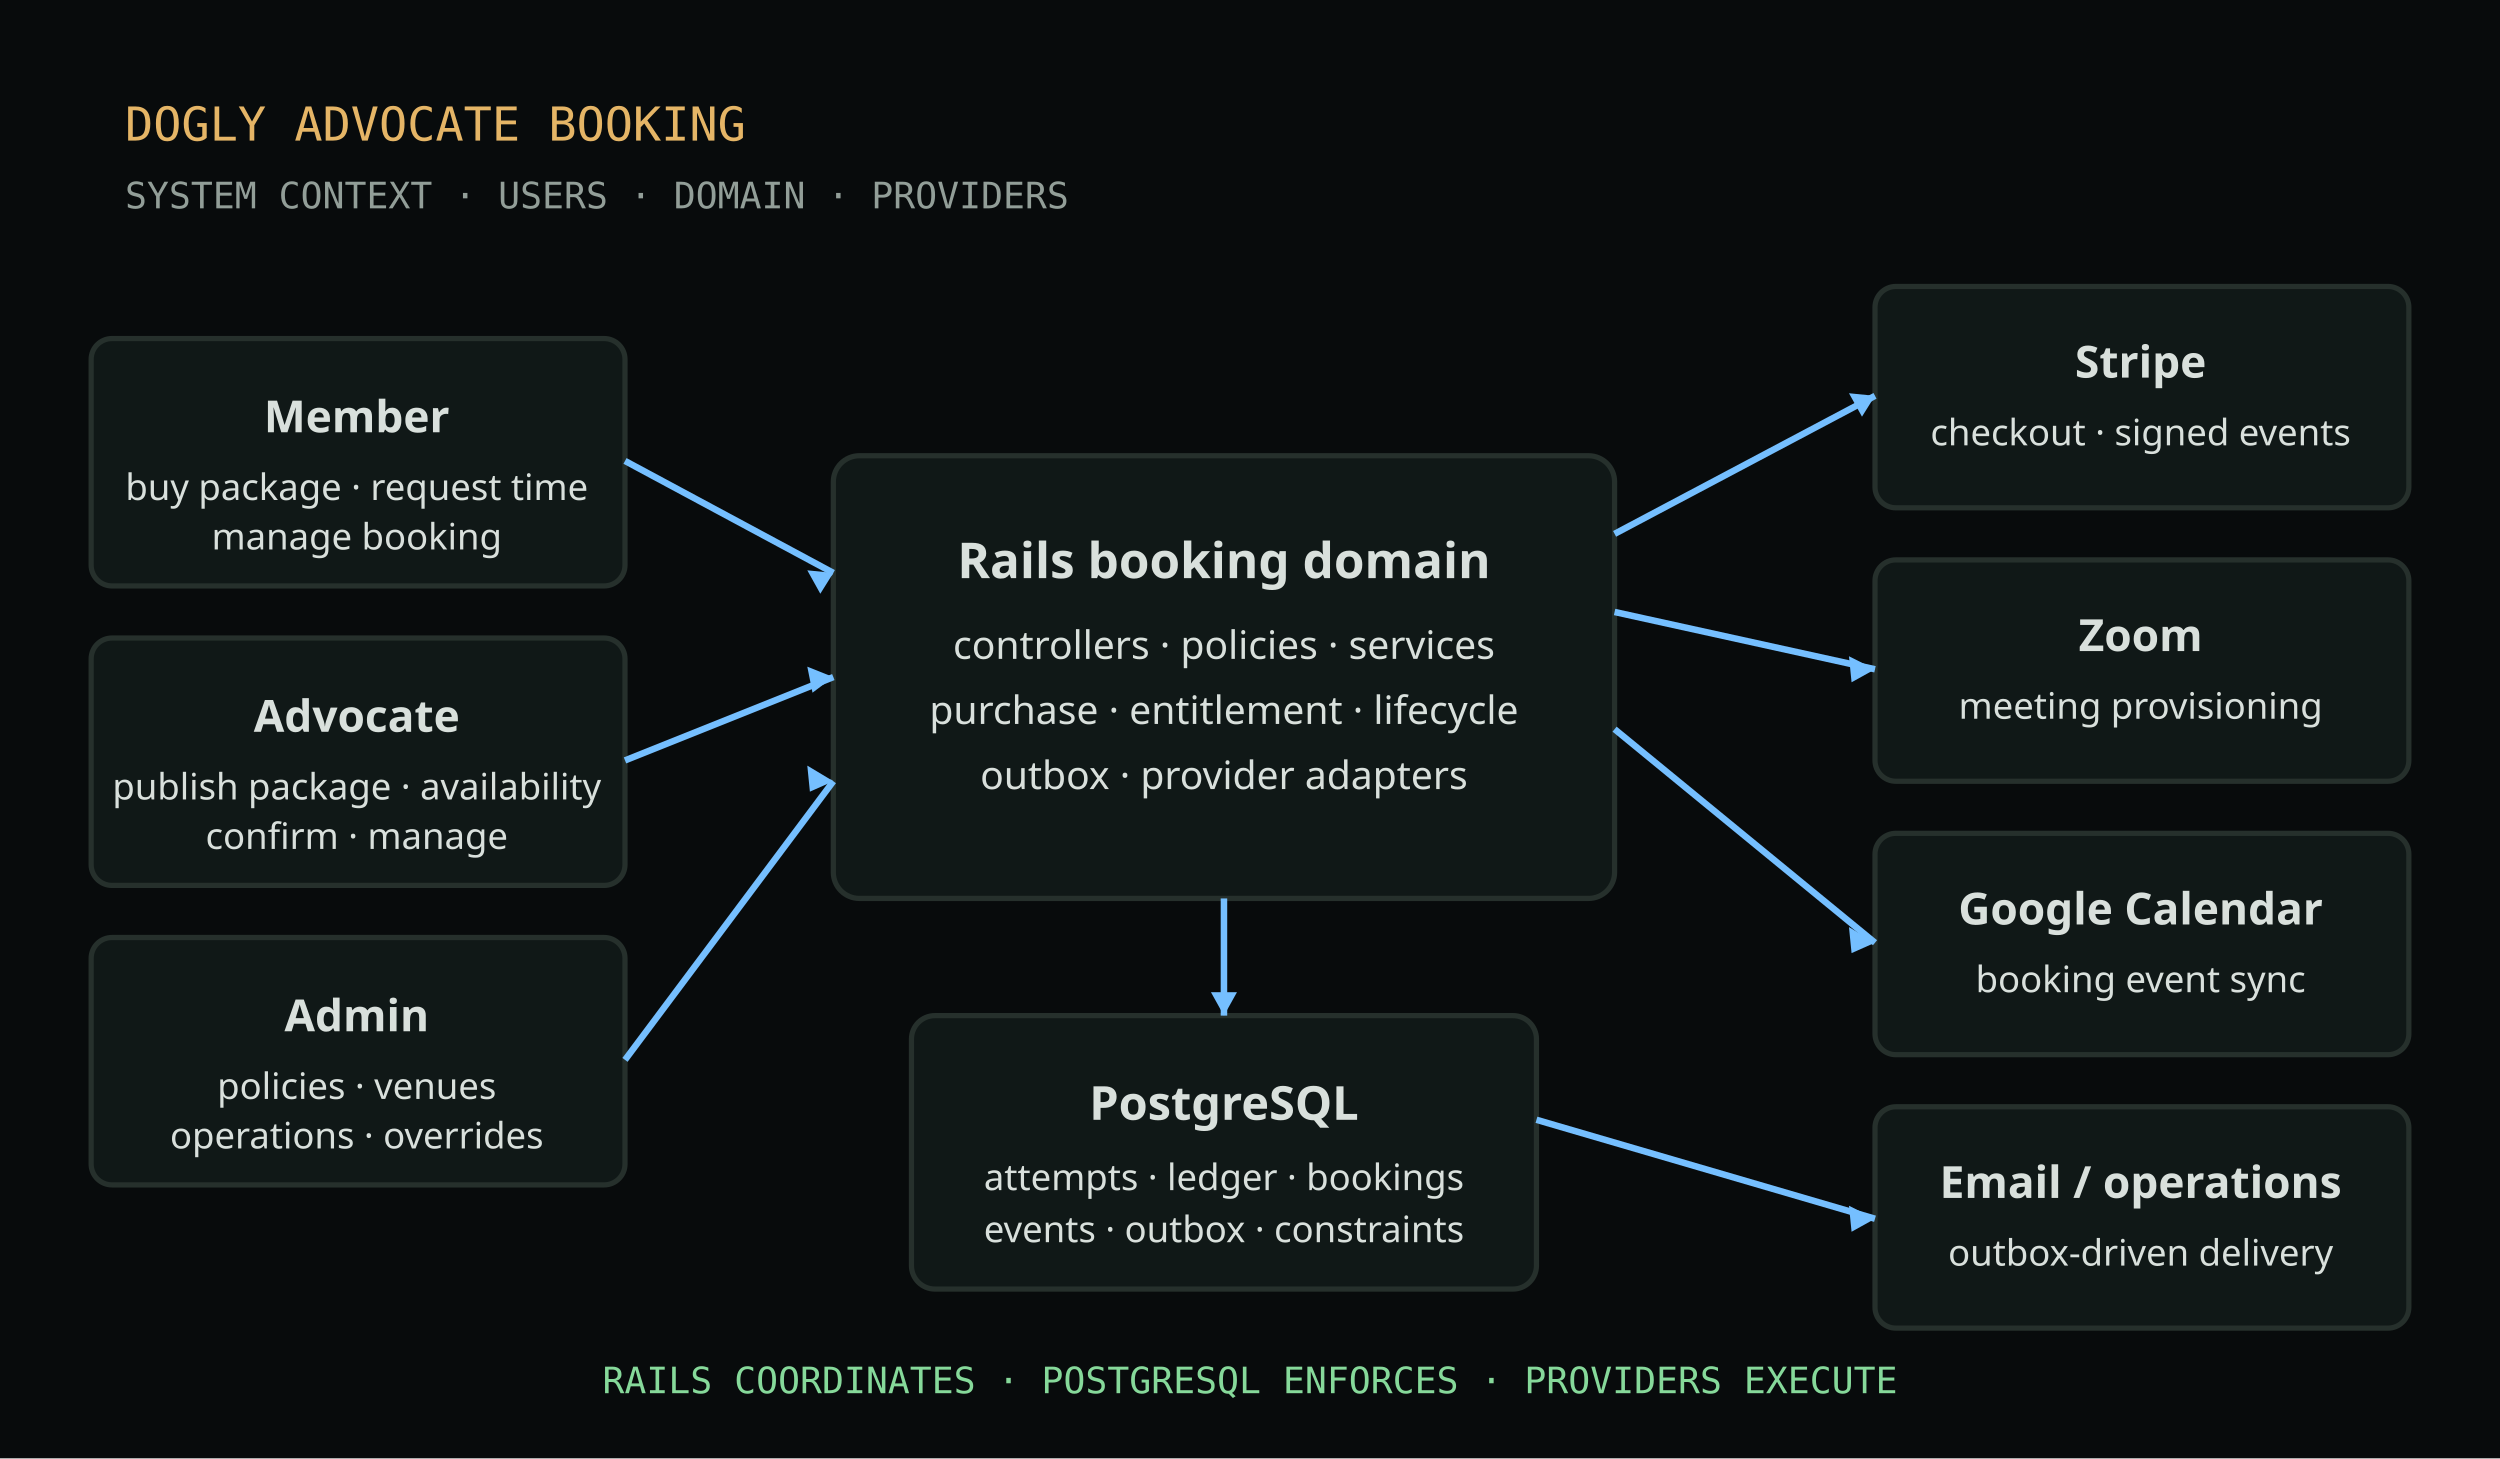
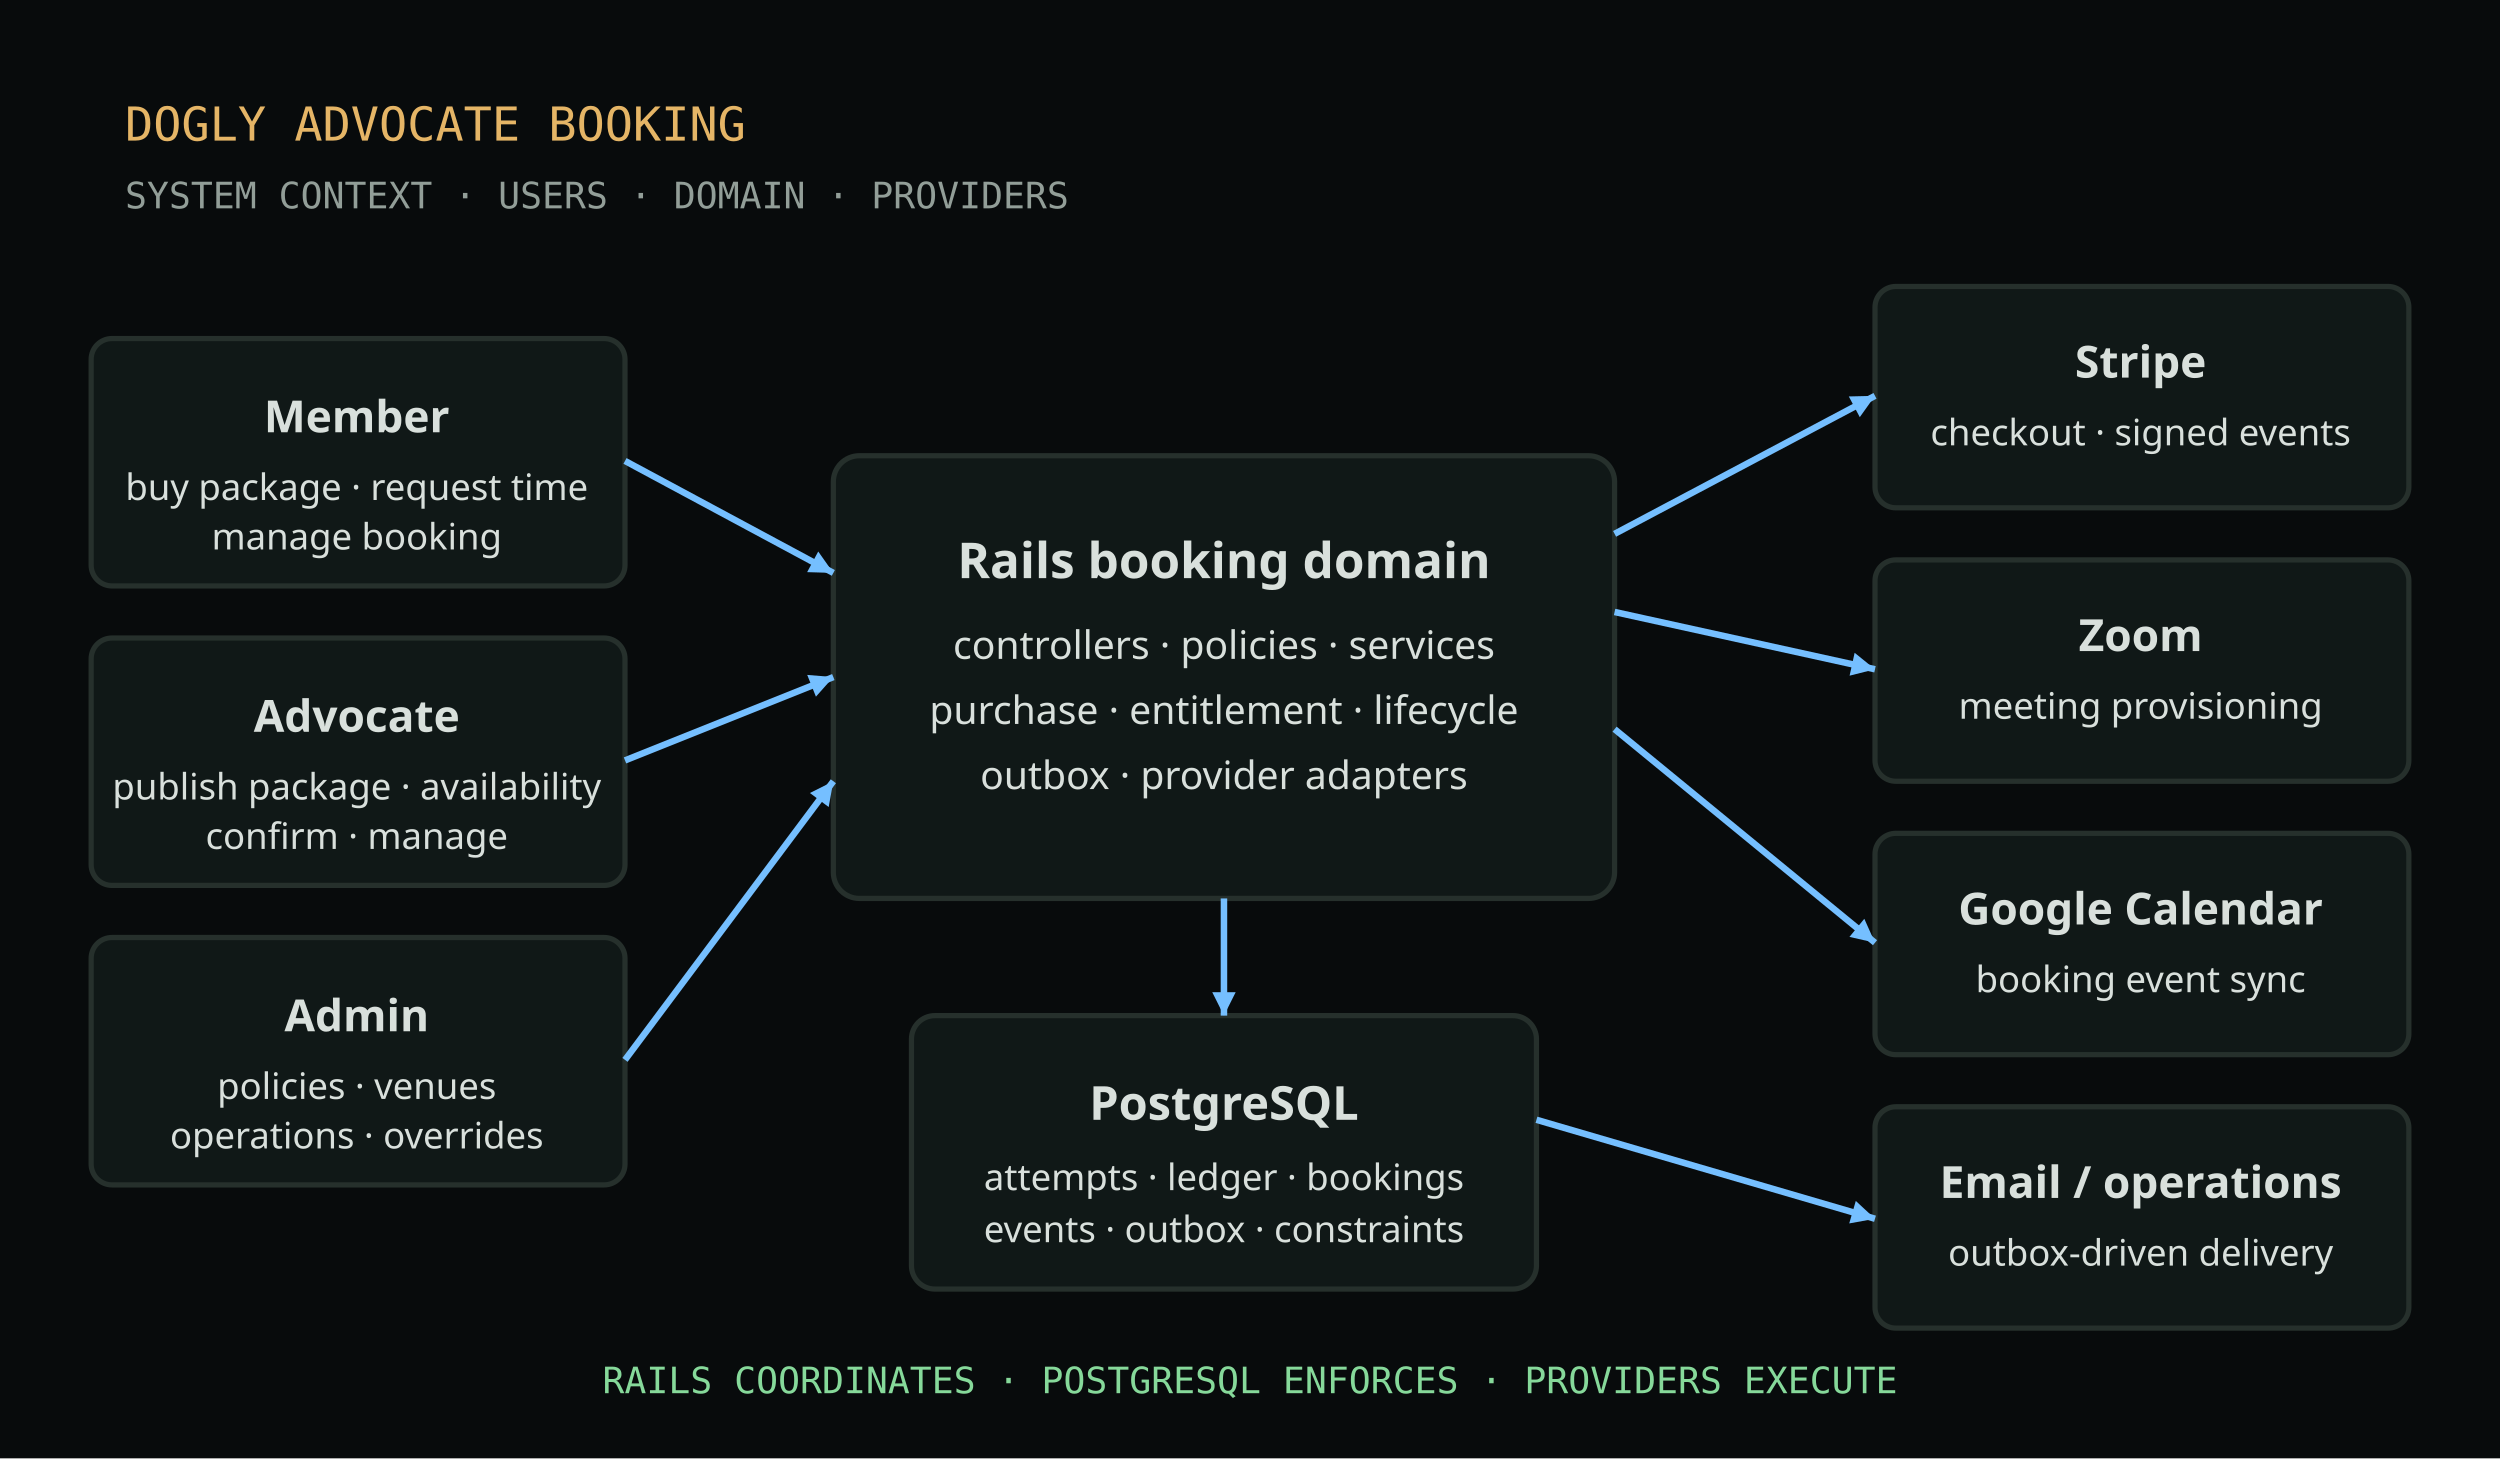
<svg xmlns="http://www.w3.org/2000/svg" width="960" height="560" viewBox="0 0 960 560" role="img" aria-labelledby="title desc">
+   <defs>
+     <marker id="arrowhead" markerWidth="9" markerHeight="9" refX="9" refY="4.5" orient="auto" markerUnits="userSpaceOnUse">
+       <path d="M0 0 L9 4.5 L0 9 Z" fill="#75bfff" />
+     </marker>
+   </defs>
  <rect width="960" height="560" fill="#080b0c" />
  <g font-family="ui-monospace, monospace" fill="#e5b566">
    <text x="48" y="54" font-size="18">DOGLY ADVOCATE BOOKING</text>
    <text x="48" y="80" font-size="14" fill="#929e98">SYSTEM CONTEXT · USERS · DOMAIN · PROVIDERS</text>
  </g>
  <g fill="#101817" stroke="#26302c" stroke-width="2">
    <rect x="35" y="130" width="205" height="95" rx="8" />
    <rect x="35" y="245" width="205" height="95" rx="8" />
    <rect x="35" y="360" width="205" height="95" rx="8" />
    <rect x="320" y="175" width="300" height="170" rx="10" />
    <rect x="350" y="390" width="240" height="105" rx="9" />
    <rect x="720" y="110" width="205" height="85" rx="8" />
    <rect x="720" y="215" width="205" height="85" rx="8" />
    <rect x="720" y="320" width="205" height="85" rx="8" />
    <rect x="720" y="425" width="205" height="85" rx="8" />
  </g>
  <g font-family="ui-sans-serif, sans-serif" text-anchor="middle" fill="#d9e0dc">
    <text x="137" y="166" font-size="17" font-weight="700">Member</text>
    <text x="137" y="192" font-size="14">buy package · request time</text>
    <text x="137" y="211" font-size="14">manage booking</text>
    <text x="137" y="281" font-size="17" font-weight="700">Advocate</text>
    <text x="137" y="307" font-size="14">publish package · availability</text>
    <text x="137" y="326" font-size="14">confirm · manage</text>
    <text x="137" y="396" font-size="17" font-weight="700">Admin</text>
    <text x="137" y="422" font-size="14">policies · venues</text>
    <text x="137" y="441" font-size="14">operations · overrides</text>
    <text x="470" y="222" font-size="19" font-weight="700">Rails booking domain</text>
    <text x="470" y="253" font-size="15">controllers · policies · services</text>
    <text x="470" y="278" font-size="15">purchase · entitlement · lifecycle</text>
    <text x="470" y="303" font-size="15">outbox · provider adapters</text>
    <text x="470" y="430" font-size="18" font-weight="700">PostgreSQL</text>
    <text x="470" y="457" font-size="14">attempts · ledger · bookings</text>
    <text x="470" y="477" font-size="14">events · outbox · constraints</text>
    <text x="822" y="145" font-size="17" font-weight="700">Stripe</text>
    <text x="822" y="171" font-size="14">checkout · signed events</text>
    <text x="822" y="250" font-size="17" font-weight="700">Zoom</text>
    <text x="822" y="276" font-size="14">meeting provisioning</text>
    <text x="822" y="355" font-size="17" font-weight="700">Google Calendar</text>
    <text x="822" y="381" font-size="14">booking event sync</text>
    <text x="822" y="460" font-size="17" font-weight="700">Email / operations</text>
    <text x="822" y="486" font-size="14">outbox-driven delivery</text>
  </g>
-   <g stroke="#75bfff" stroke-width="2.5" fill="none">
+   <g stroke="#75bfff" stroke-width="2.5" fill="none" marker-end="url(#arrowhead)">
    <path d="M240 177 L320 220" />
    <path d="M240 292 L320 260" />
    <path d="M240 407 L320 300" />
    <path d="M470 345 L470 390" />
    <path d="M620 205 L720 152" />
    <path d="M620 235 L720 257" />
    <path d="M620 280 L720 362" />
    <path d="M590 430 L720 468" />
  </g>
-   <g fill="#75bfff">
-     <path d="M320 220l-10-1 5 9z" />
-     <path d="M320 260l-10-4 2 10z" />
-     <path d="M320 300l-10-6 1 10z" />
-     <path d="M470 390l-5-9h10z" />
-     <path d="M720 152l-10-1 5 9z" />
-     <path d="M720 257l-10-5 1 10z" />
-     <path d="M720 362l-10-6 1 10z" />
-     <path d="M720 468l-10-5 1 10z" />
-   </g>
  <text x="480" y="535" text-anchor="middle" fill="#86d99a" font-family="ui-monospace, monospace" font-size="14">RAILS COORDINATES · POSTGRESQL ENFORCES · PROVIDERS EXECUTE</text>
</svg>
